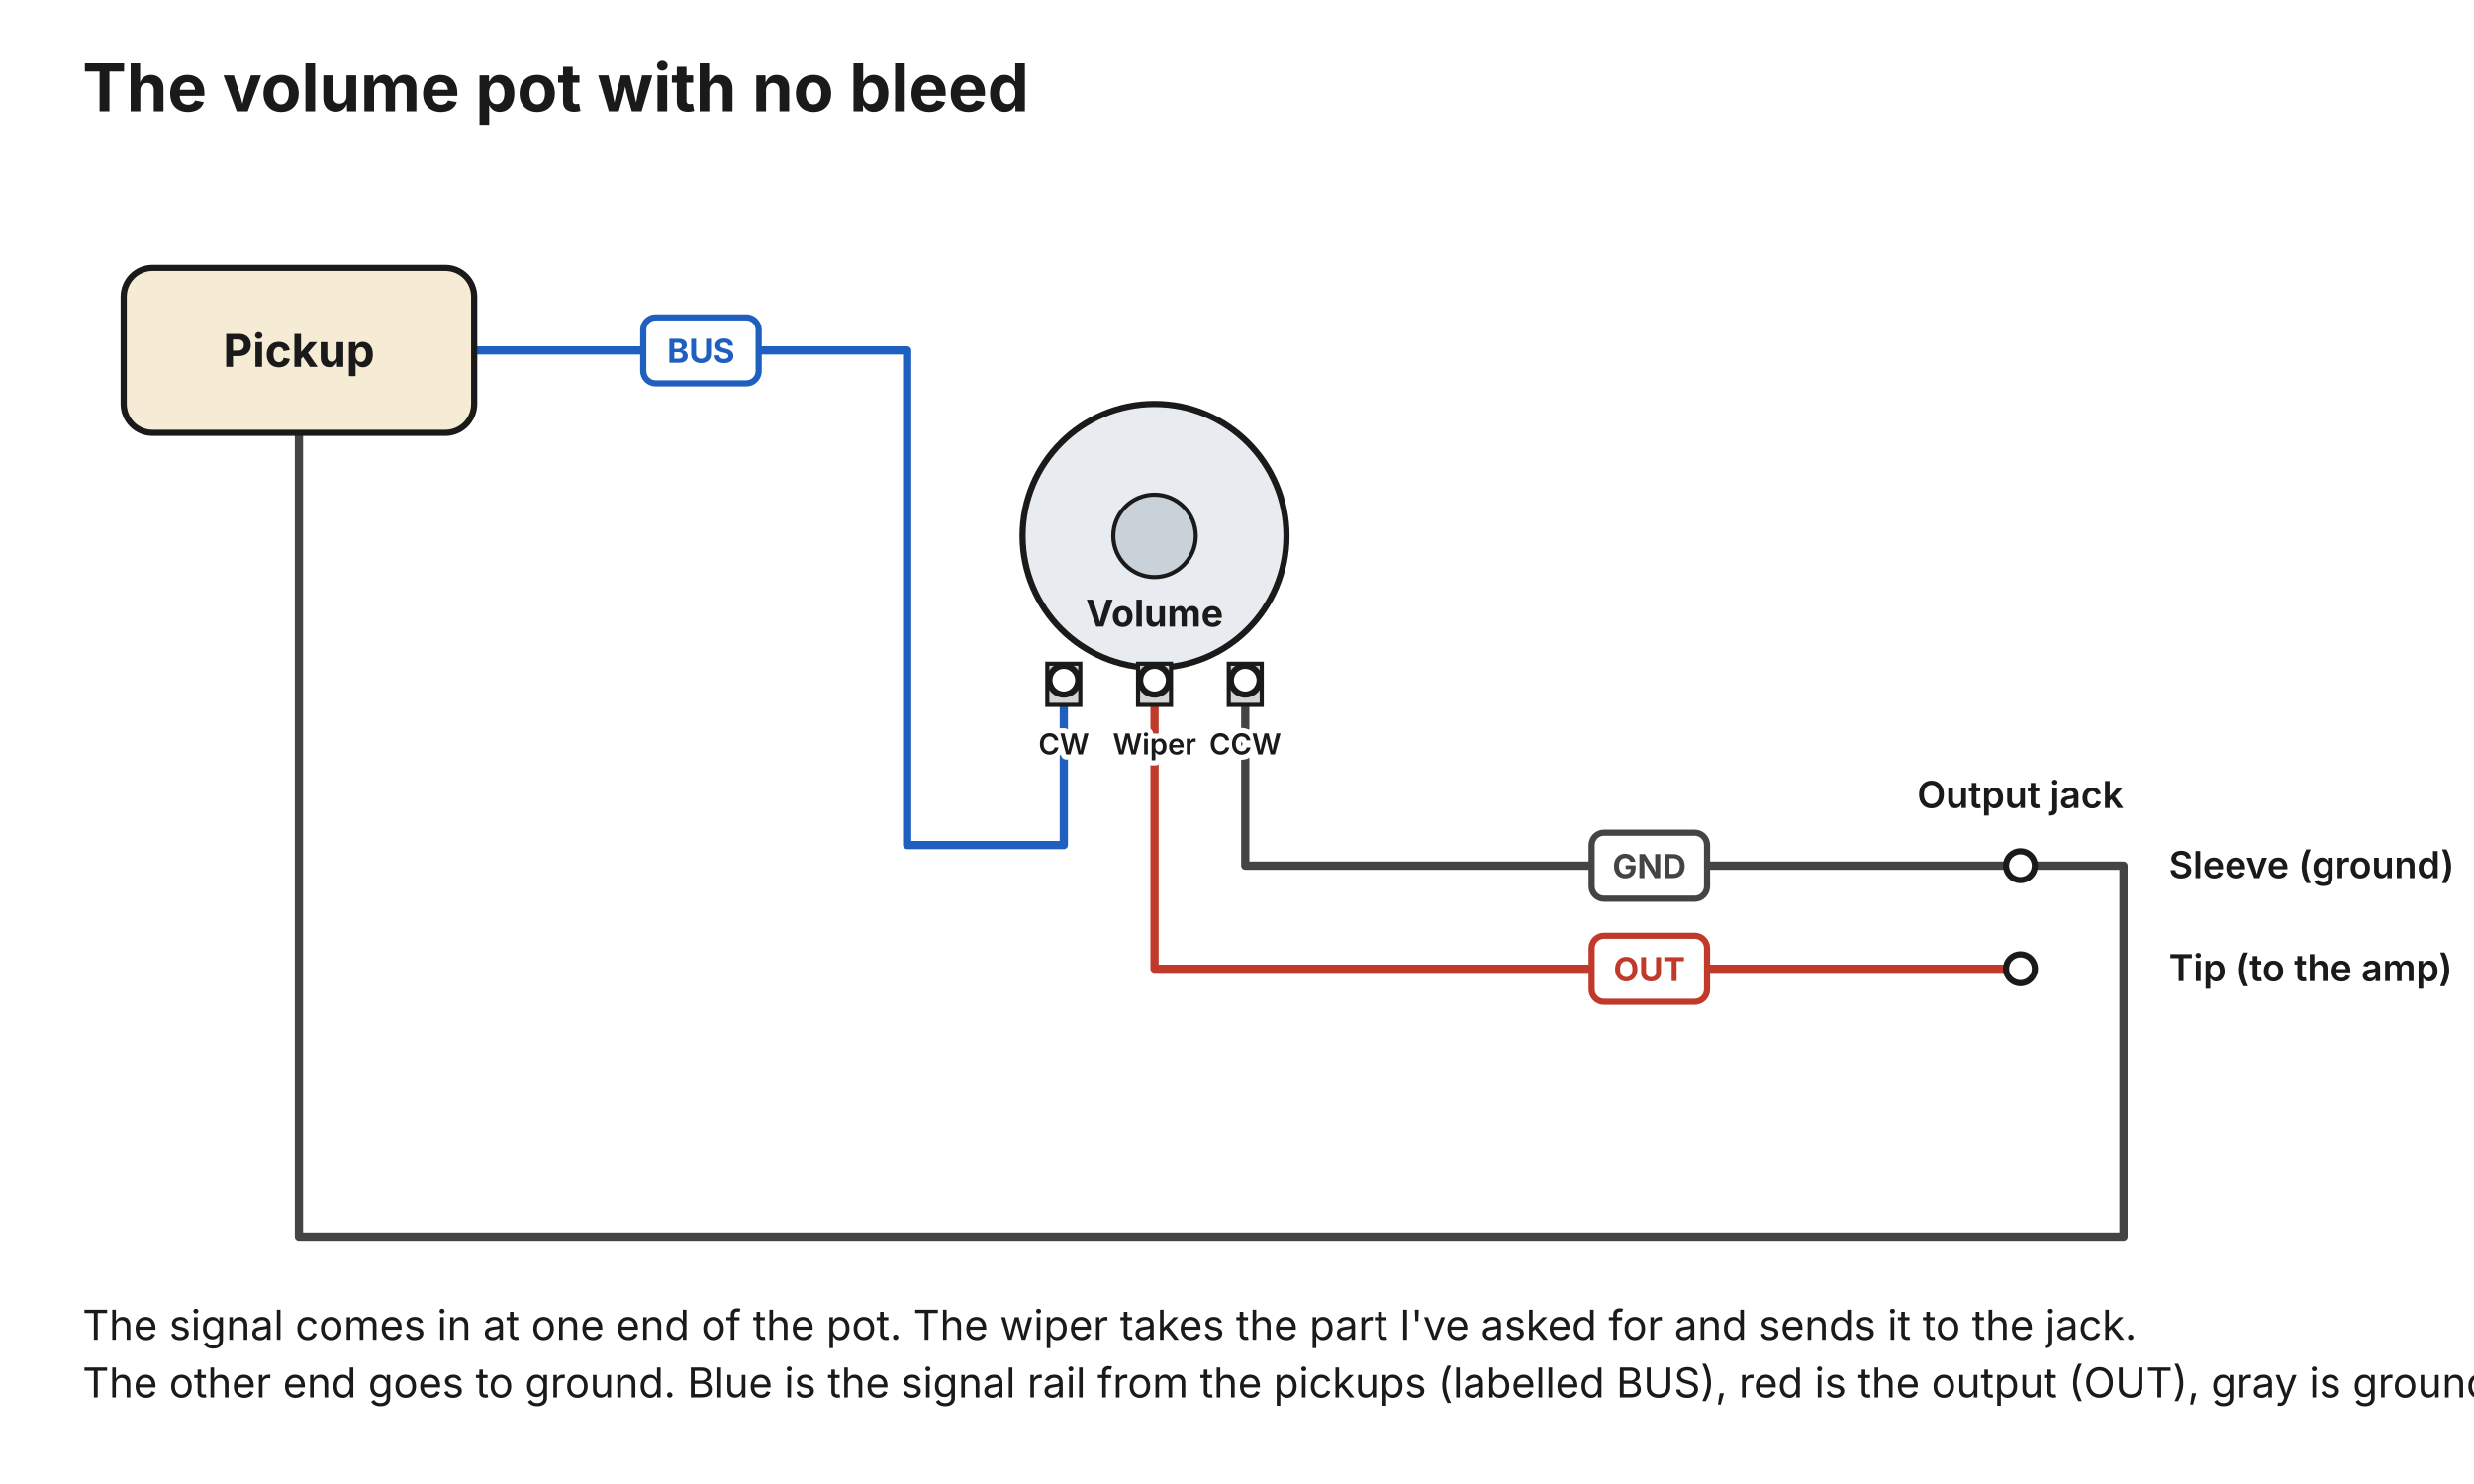
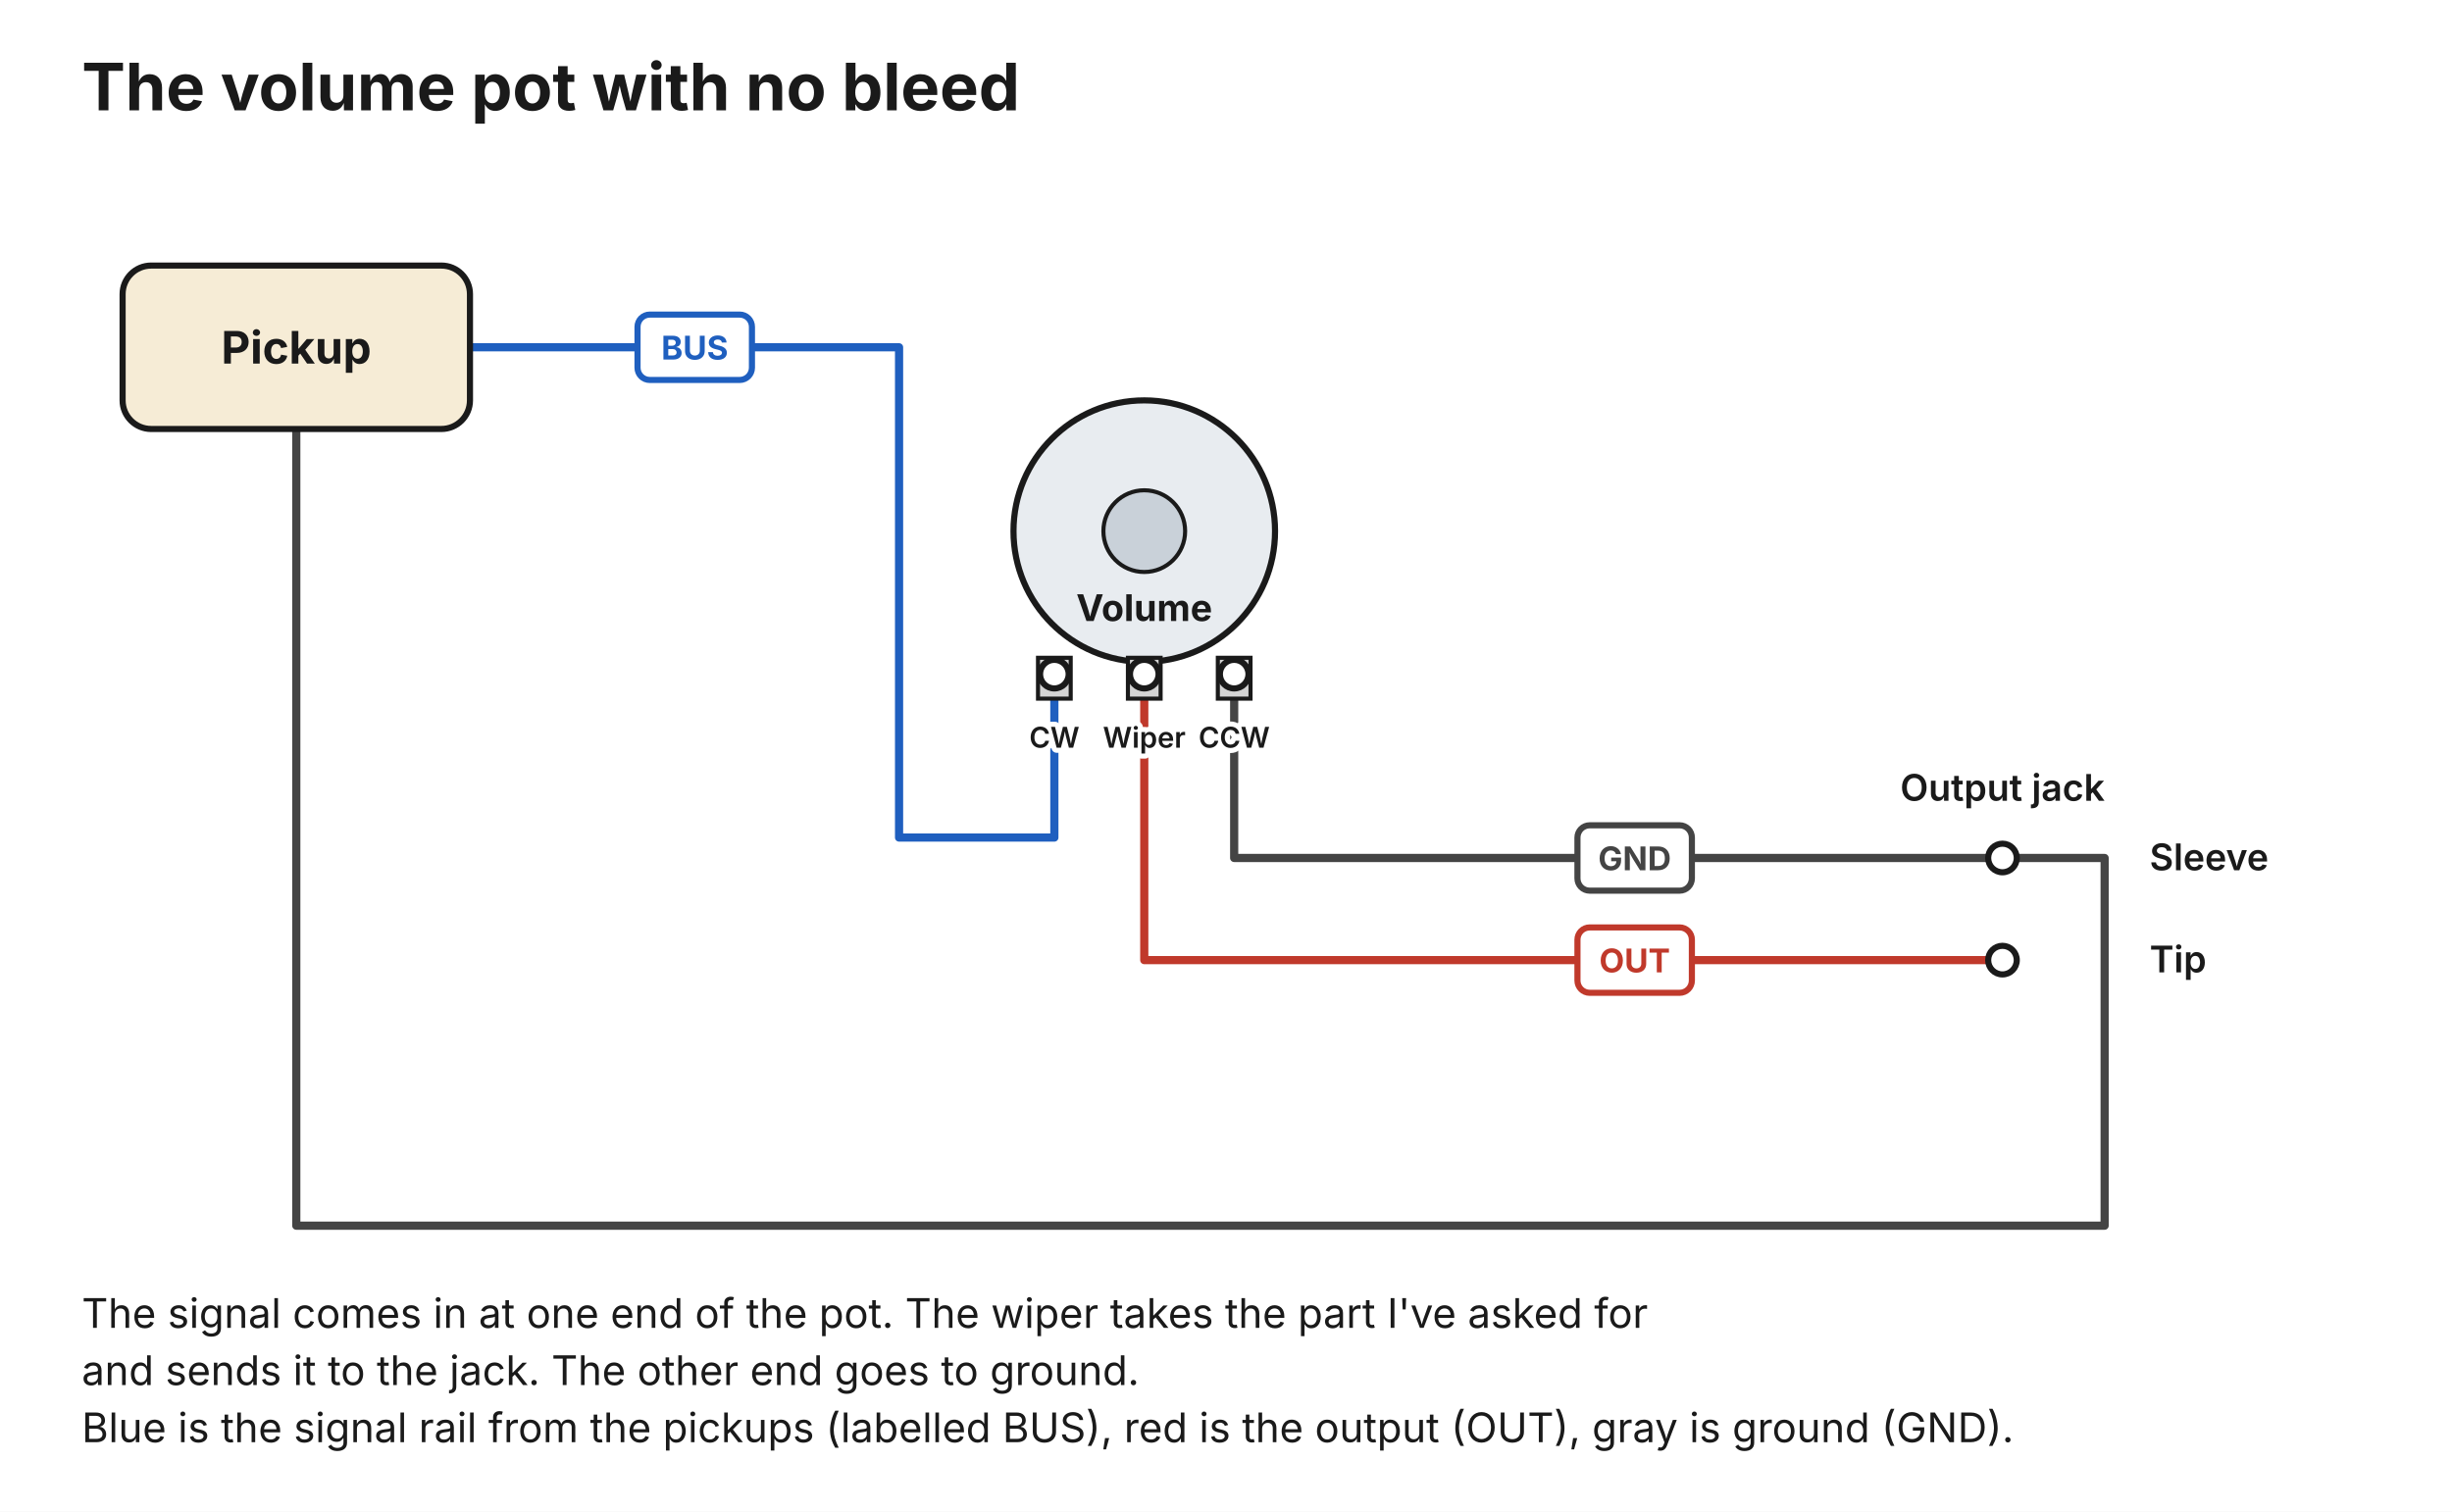
- <svg xmlns="http://www.w3.org/2000/svg" viewBox="0 0 1200 720" width="1200" height="720" role="img" aria-label="The volume pot with no bleed">
-   <rect width="1200" height="720" fill="#ffffff" />
+ <svg xmlns="http://www.w3.org/2000/svg" viewBox="0 0 1200 740" width="1200" height="740" role="img" aria-label="The volume pot with no bleed">
+   <rect width="1200" height="740" fill="#ffffff" />
  <text x="40" y="54" font-size="32" font-weight="700" text-anchor="start" fill="#1a1a1a" font-family="Inter, Helvetica, Arial, sans-serif">The volume pot with no bleed</text>
  <polyline data-wire="1" data-net="BUS" points="230,170 440,170 440,410 516,410 516,330" fill="none" stroke="#1f5fbf" stroke-width="4" stroke-linejoin="round" stroke-linecap="round" />
  <polyline data-wire="1" data-net="OUT" points="560,330 560,470 980,470" fill="none" stroke="#c0392b" stroke-width="4" stroke-linejoin="round" stroke-linecap="round" />
  <polyline data-wire="1" data-net="GND" points="604,330 604,420 980,420" fill="none" stroke="#444444" stroke-width="4" stroke-linejoin="round" stroke-linecap="round" />
  <polyline data-wire="1" data-net="GND" points="145,210 145,600 1030,600 1030,420 980,420" fill="none" stroke="#444444" stroke-width="4" stroke-linejoin="round" stroke-linecap="round" />
  <rect x="60" y="130" width="170" height="80" rx="14" fill="#f6ecd6" stroke="#1a1a1a" stroke-width="3" />
  <text x="145" y="178" font-size="22" font-weight="700" text-anchor="middle" fill="#1a1a1a" font-family="Inter, Helvetica, Arial, sans-serif">Pickup</text>
  <g data-pot="Volume" data-view="rear">
    <circle cx="560" cy="260" r="64" fill="#e8ecf0" stroke="#1a1a1a" stroke-width="3" />
    <circle cx="560" cy="260" r="20" fill="#c9d1d9" stroke="#1a1a1a" stroke-width="2" />
    <rect x="508" y="322" width="16" height="20" fill="#d4d4d4" stroke="#1a1a1a" stroke-width="2" />
    <circle data-terminal="VOL.IN" cx="516" cy="330" r="7" fill="#ffffff" stroke="#1a1a1a" stroke-width="3" />
    <text x="516" y="366" font-size="14" font-weight="600" text-anchor="middle" fill="#1a1a1a" stroke="#ffffff" stroke-width="5" stroke-linejoin="round" paint-order="stroke" font-family="Inter, Helvetica, Arial, sans-serif">CW</text>
    <rect x="552" y="322" width="16" height="20" fill="#d4d4d4" stroke="#1a1a1a" stroke-width="2" />
    <circle data-terminal="VOL.W" cx="560" cy="330" r="7" fill="#ffffff" stroke="#1a1a1a" stroke-width="3" />
    <text x="560" y="366" font-size="14" font-weight="600" text-anchor="middle" fill="#1a1a1a" stroke="#ffffff" stroke-width="5" stroke-linejoin="round" paint-order="stroke" font-family="Inter, Helvetica, Arial, sans-serif">Wiper</text>
    <rect x="596" y="322" width="16" height="20" fill="#d4d4d4" stroke="#1a1a1a" stroke-width="2" />
    <circle data-terminal="VOL.GND" cx="604" cy="330" r="7" fill="#ffffff" stroke="#1a1a1a" stroke-width="3" />
    <text x="604" y="366" font-size="14" font-weight="600" text-anchor="middle" fill="#1a1a1a" stroke="#ffffff" stroke-width="5" stroke-linejoin="round" paint-order="stroke" font-family="Inter, Helvetica, Arial, sans-serif">CCW</text>
    <text x="560" y="304" font-size="18" font-weight="700" text-anchor="middle" fill="#1a1a1a" font-family="Inter, Helvetica, Arial, sans-serif">Volume</text>
  </g>
  <circle data-terminal="JACK.SLV" cx="980" cy="420" r="7" fill="#ffffff" stroke="#1a1a1a" stroke-width="3" />
  <circle data-terminal="JACK.TIP" cx="980" cy="470" r="7" fill="#ffffff" stroke="#1a1a1a" stroke-width="3" />
-   <text x="1052" y="426" font-size="18" font-weight="600" text-anchor="start" fill="#1a1a1a" font-family="Inter, Helvetica, Arial, sans-serif">Sleeve (ground)</text>
-   <text x="1052" y="476" font-size="18" font-weight="600" text-anchor="start" fill="#1a1a1a" font-family="Inter, Helvetica, Arial, sans-serif">Tip (to the amp)</text>
+   <text x="1052" y="426" font-size="18" font-weight="600" text-anchor="start" fill="#1a1a1a" font-family="Inter, Helvetica, Arial, sans-serif">Sleeve</text>
+   <text x="1052" y="476" font-size="18" font-weight="600" text-anchor="start" fill="#1a1a1a" font-family="Inter, Helvetica, Arial, sans-serif">Tip</text>
  <text x="980" y="392" font-size="18" font-weight="600" text-anchor="middle" fill="#1a1a1a" font-family="Inter, Helvetica, Arial, sans-serif">Output jack</text>
  <g data-netlabel="BUS">
    <rect x="312" y="154" width="56" height="32" rx="6" fill="#ffffff" stroke="#1f5fbf" stroke-width="3" />
    <text x="340" y="176" font-size="16" font-weight="700" text-anchor="middle" fill="#1f5fbf" font-family="Inter, Helvetica, Arial, sans-serif">BUS</text>
  </g>
  <g data-netlabel="OUT">
    <rect x="772" y="454" width="56" height="32" rx="6" fill="#ffffff" stroke="#c0392b" stroke-width="3" />
    <text x="800" y="476" font-size="16" font-weight="700" text-anchor="middle" fill="#c0392b" font-family="Inter, Helvetica, Arial, sans-serif">OUT</text>
  </g>
  <g data-netlabel="GND">
    <rect x="772" y="404" width="56" height="32" rx="6" fill="#ffffff" stroke="#444444" stroke-width="3" />
    <text x="800" y="426" font-size="16" font-weight="700" text-anchor="middle" fill="#444444" font-family="Inter, Helvetica, Arial, sans-serif">GND</text>
  </g>
-   <text x="40" y="650" font-size="20" font-weight="400" text-anchor="start" fill="#1a1a1a" font-family="Inter, Helvetica, Arial, sans-serif">The signal comes in at one end of the pot. The wiper takes the part I've asked for and sends it to the jack.</text>
-   <text x="40" y="678" font-size="20" font-weight="400" text-anchor="start" fill="#1a1a1a" font-family="Inter, Helvetica, Arial, sans-serif">The other end goes to ground. Blue is the signal rail from the pickups (labelled BUS), red is the output (OUT), gray is ground (GND).</text>
+   <text x="40" y="650" font-size="20" font-weight="400" text-anchor="start" fill="#1a1a1a" font-family="Inter, Helvetica, Arial, sans-serif">The signal comes in at one end of the pot. The wiper takes the part I've asked for</text>
+   <text x="40" y="678" font-size="20" font-weight="400" text-anchor="start" fill="#1a1a1a" font-family="Inter, Helvetica, Arial, sans-serif">and sends it to the jack. The other end goes to ground.</text>
+   <text x="40" y="706" font-size="20" font-weight="400" text-anchor="start" fill="#1a1a1a" font-family="Inter, Helvetica, Arial, sans-serif">Blue is the signal rail from the pickups (labelled BUS), red is the output (OUT), gray is ground (GND).</text>
</svg>
